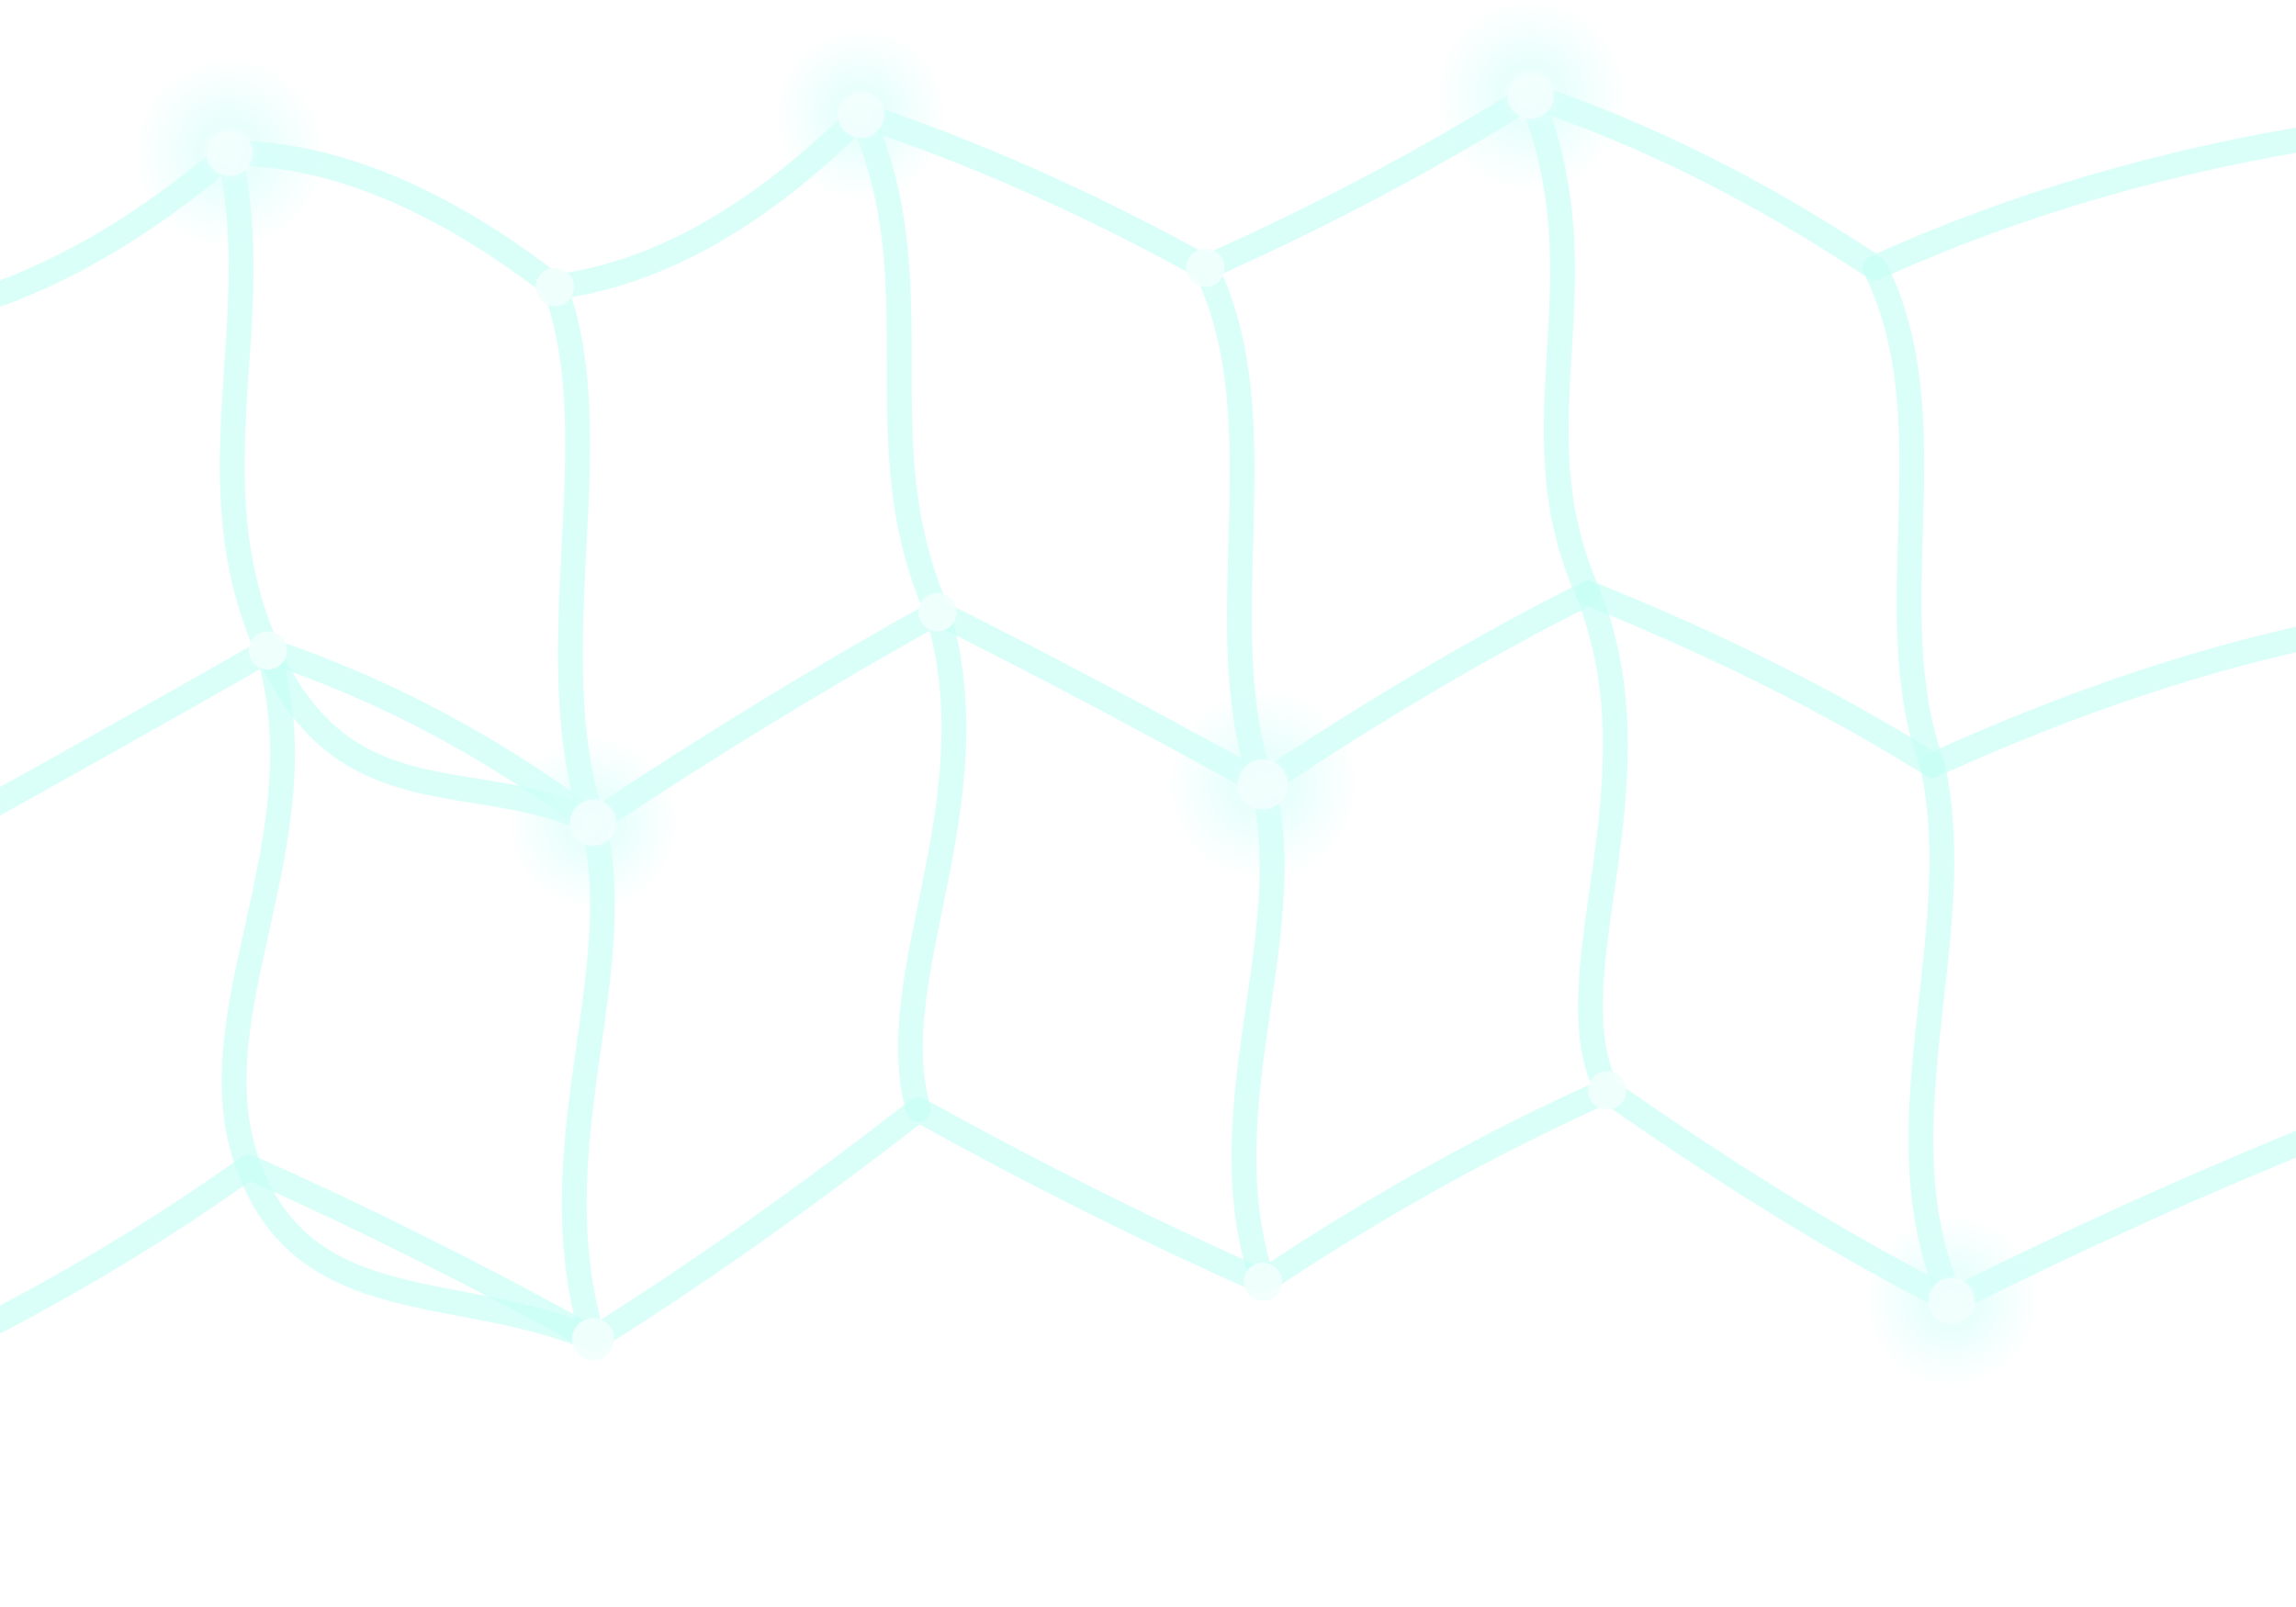
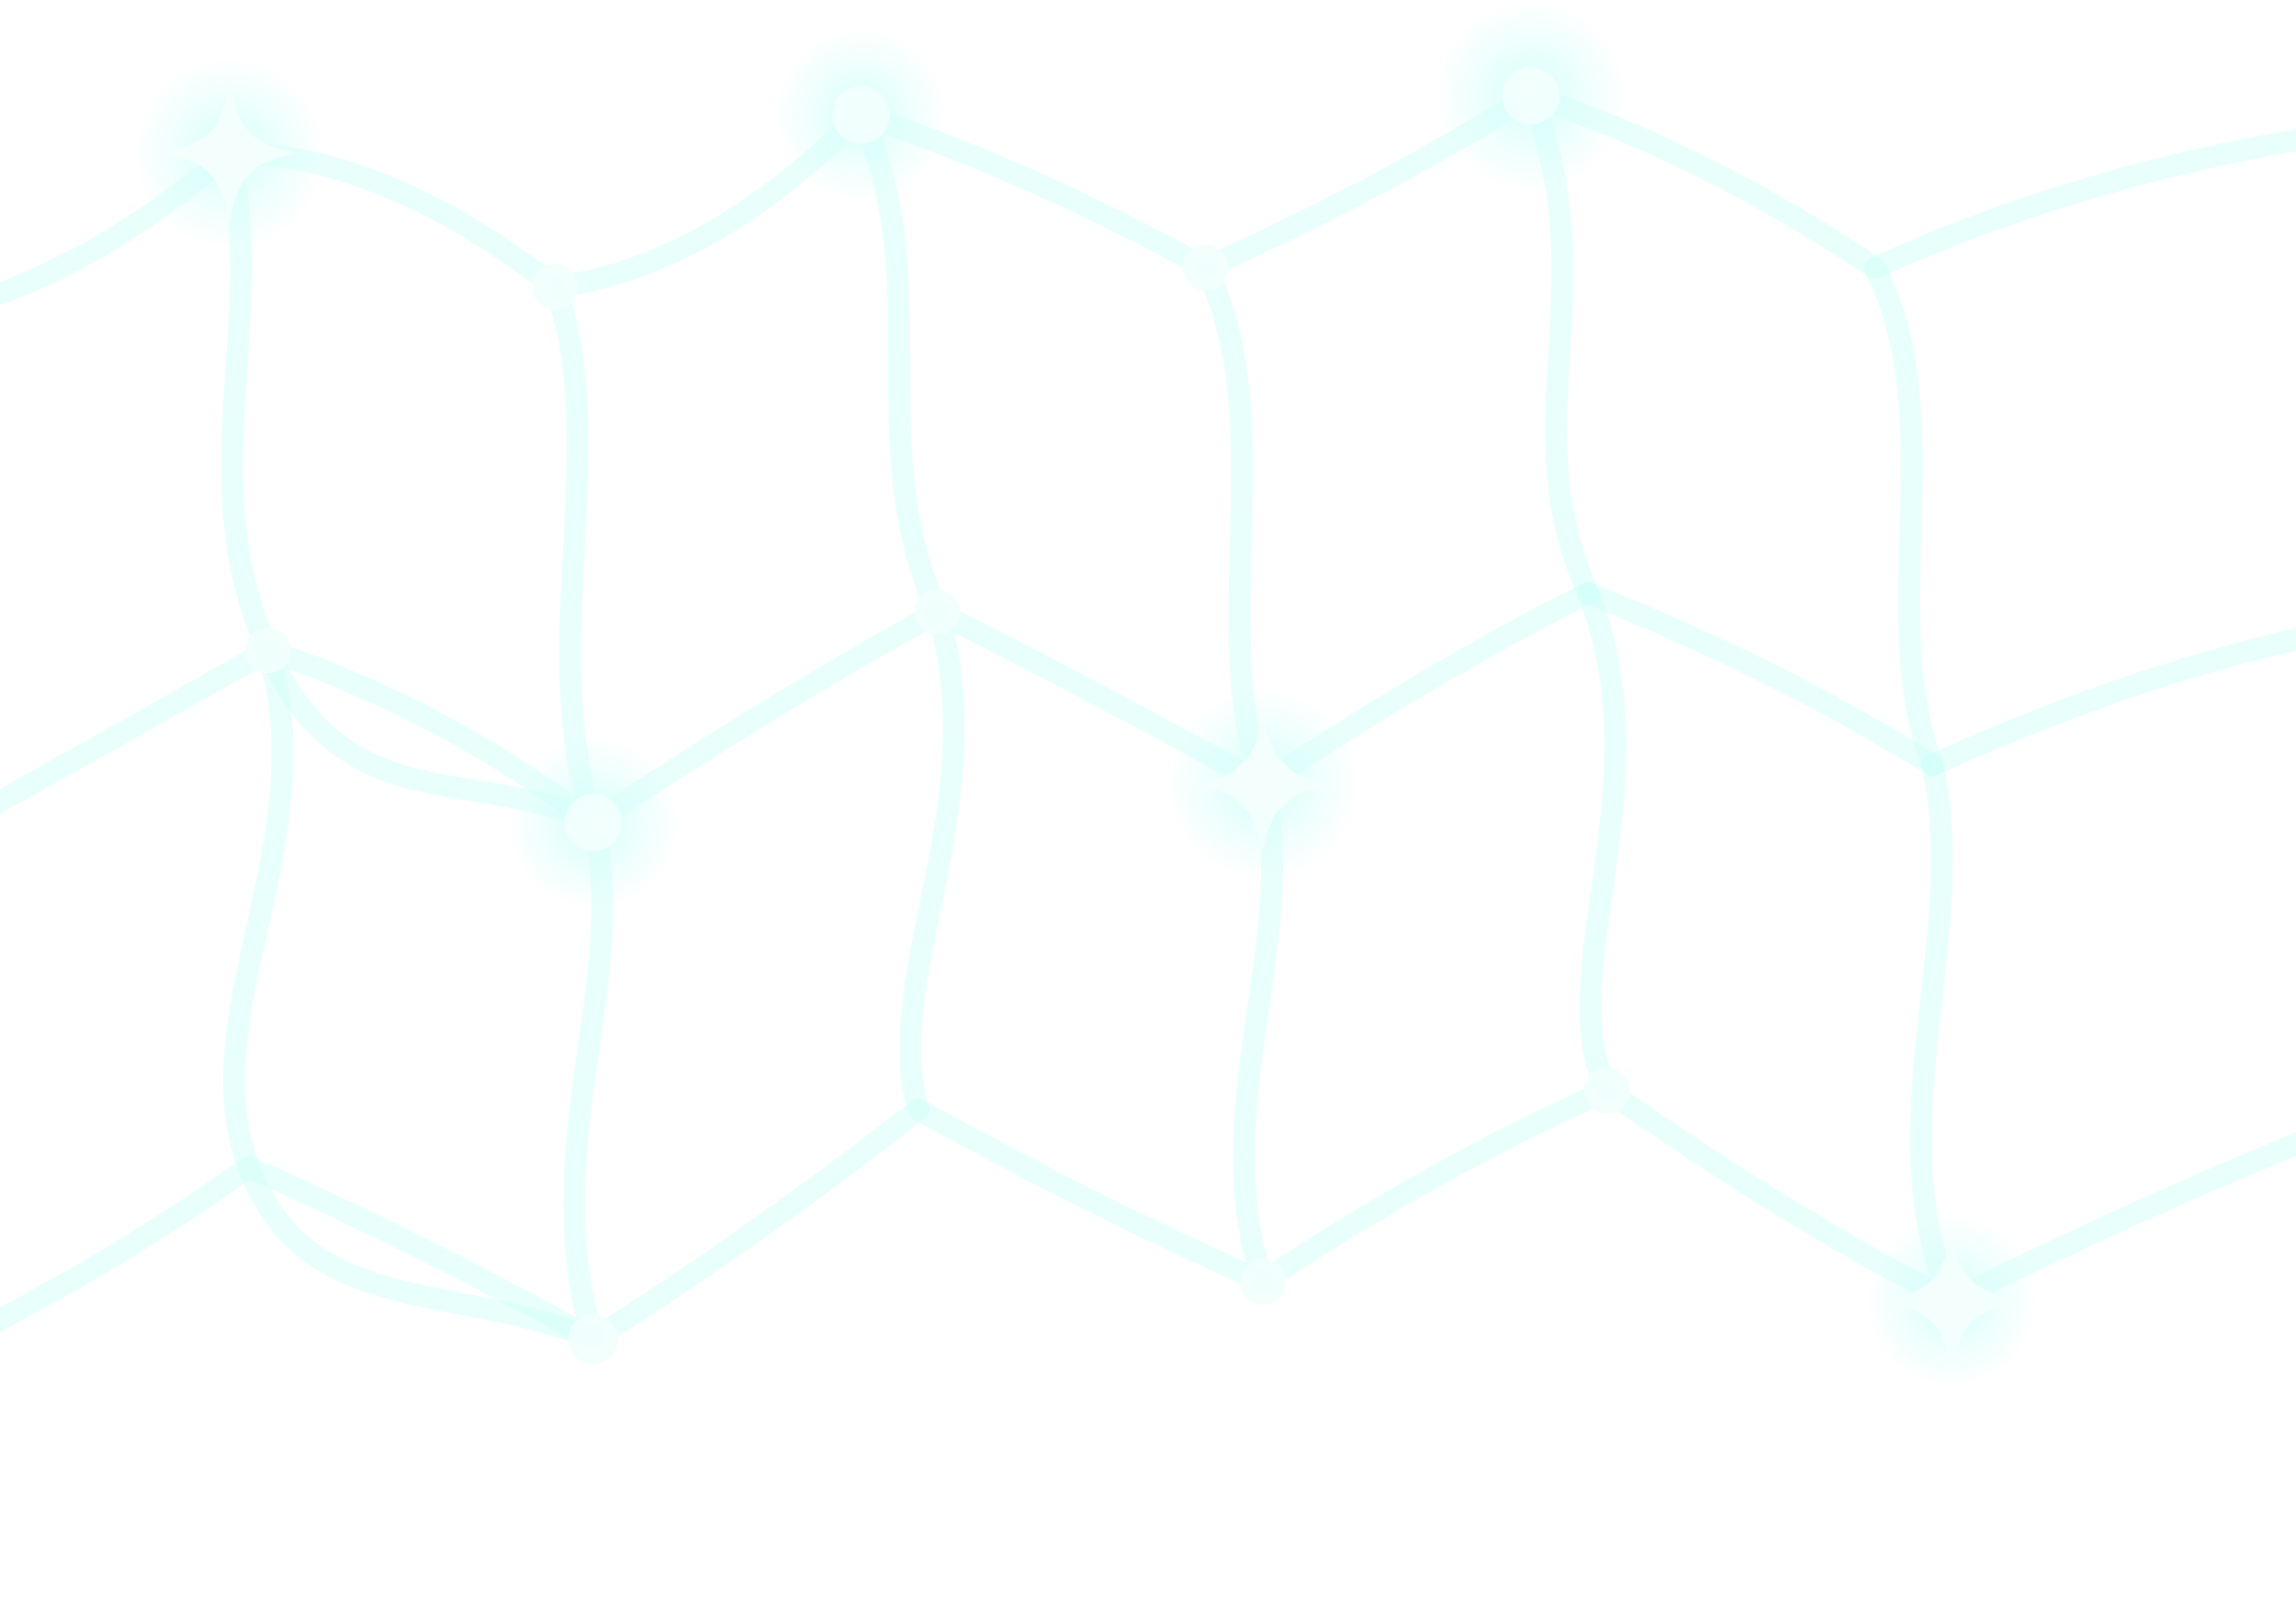
<svg xmlns="http://www.w3.org/2000/svg" width="120" height="84" viewBox="0 0 120 84" fill="none">
  <defs>
    <radialGradient id="caustic-glow">
-       <stop offset="0" stop-color="#ffffff" stop-opacity=".82" />
-       <stop offset=".32" stop-color="#d8fffa" stop-opacity=".58" />
+       <stop offset="0" stop-color="#ffffff" stop-opacity=".95" />
+       <stop offset=".32" stop-color="#d8fffa" stop-opacity=".7" />
      <stop offset="1" stop-color="#d8fffa" stop-opacity="0" />
    </radialGradient>
  </defs>
-   <g stroke="#cafff7" stroke-linecap="round" stroke-linejoin="round" stroke-opacity=".68" stroke-width="1.3">
+   <g stroke="#cafff7" stroke-linecap="round" stroke-linejoin="round" stroke-opacity=".42" stroke-width="1.15">
    <path d="M-2 16Q5 14 12 8Q20 8 29 15Q37 14 45 6Q54 9 63 14Q72 10 80 5Q89 8 98 14Q109 9 122 7" />
    <path d="M-2 43Q7 38 14 34Q23 37 31 43Q40 37 49 32Q57 36 66 41Q75 35 83 31Q93 35 101 40Q112 35 122 33" />
    <path d="M-2 70Q6 66 13 61Q22 65 31 70Q39 65 48 58Q57 63 66 67Q75 61 84 57Q94 64 102 68Q112 63 122 59" />
    <path d="M12 8C14 17 10 25 14 34S25 40 31 43M29 15C32 23 28 34 31 43M45 6C49 15 45 23 49 32M63 14C67 22 63 33 66 41M80 5C84 15 79 22 83 31M98 14C102 22 98 32 101 40" />
    <path d="M14 34C17 44 10 53 13 61S24 67 31 70M31 43C33 51 28 60 31 70M49 32C52 42 46 51 48 58M66 41C68 49 63 58 66 67M83 31C87 41 81 51 84 57M101 40C103 49 98 59 102 68" />
  </g>
  <g fill="url(#caustic-glow)">
    <circle cx="12" cy="8" r="5" />
    <circle cx="45" cy="6" r="4.5" />
    <circle cx="80" cy="5" r="5" />
    <circle cx="31" cy="43" r="4.5" />
    <circle cx="66" cy="41" r="5" />
    <circle cx="102" cy="68" r="4.5" />
  </g>
  <g fill="#f2fffd" opacity=".9">
-     <circle cx="12" cy="8" r="1.2" />
-     <circle cx="29" cy="15" r="1" />
-     <circle cx="45" cy="6" r="1.2" />
-     <circle cx="63" cy="14" r="1" />
-     <circle cx="80" cy="5" r="1.2" />
-     <circle cx="14" cy="34" r="1" />
-     <circle cx="31" cy="43" r="1.2" />
-     <circle cx="49" cy="32" r="1" />
-     <circle cx="66" cy="41" r="1.3" />
-     <circle cx="84" cy="57" r="1" />
-     <circle cx="31" cy="70" r="1.1" />
-     <circle cx="66" cy="67" r="1" />
-     <circle cx="102" cy="68" r="1.2" />
+     <circle cx="12" cy="8" r="1.5" />
+     <circle cx="29" cy="15" r="1.2" />
+     <circle cx="45" cy="6" r="1.5" />
+     <circle cx="63" cy="14" r="1.2" />
+     <circle cx="80" cy="5" r="1.5" />
+     <circle cx="14" cy="34" r="1.2" />
+     <circle cx="31" cy="43" r="1.5" />
+     <circle cx="49" cy="32" r="1.2" />
+     <circle cx="66" cy="41" r="1.6" />
+     <circle cx="84" cy="57" r="1.2" />
+     <circle cx="31" cy="70" r="1.3" />
+     <circle cx="66" cy="67" r="1.2" />
+     <circle cx="102" cy="68" r="1.5" />
+   </g>
+   <g fill="#f4fffd" opacity=".9">
+     <path d="M12 4.5c.55 2.4 1.1 2.95 3.5 3.5-2.4.55-2.95 1.1-3.5 3.5-.55-2.4-1.1-2.95-3.5-3.5 2.4-.55 2.95-1.1 3.5-3.5Z" />
+     <path d="M66 37.5c.55 2.4 1.1 2.95 3.5 3.5-2.4.55-2.95 1.1-3.5 3.5-.55-2.4-1.1-2.95-3.5-3.5 2.4-.55 2.95-1.1 3.5-3.5Z" />
+     <path d="M102 64.5c.55 2.4 1.1 2.95 3.5 3.5-2.4.55-2.95 1.1-3.5 3.5-.55-2.4-1.1-2.95-3.5-3.5 2.4-.55 2.95-1.1 3.5-3.5Z" />
  </g>
</svg>
